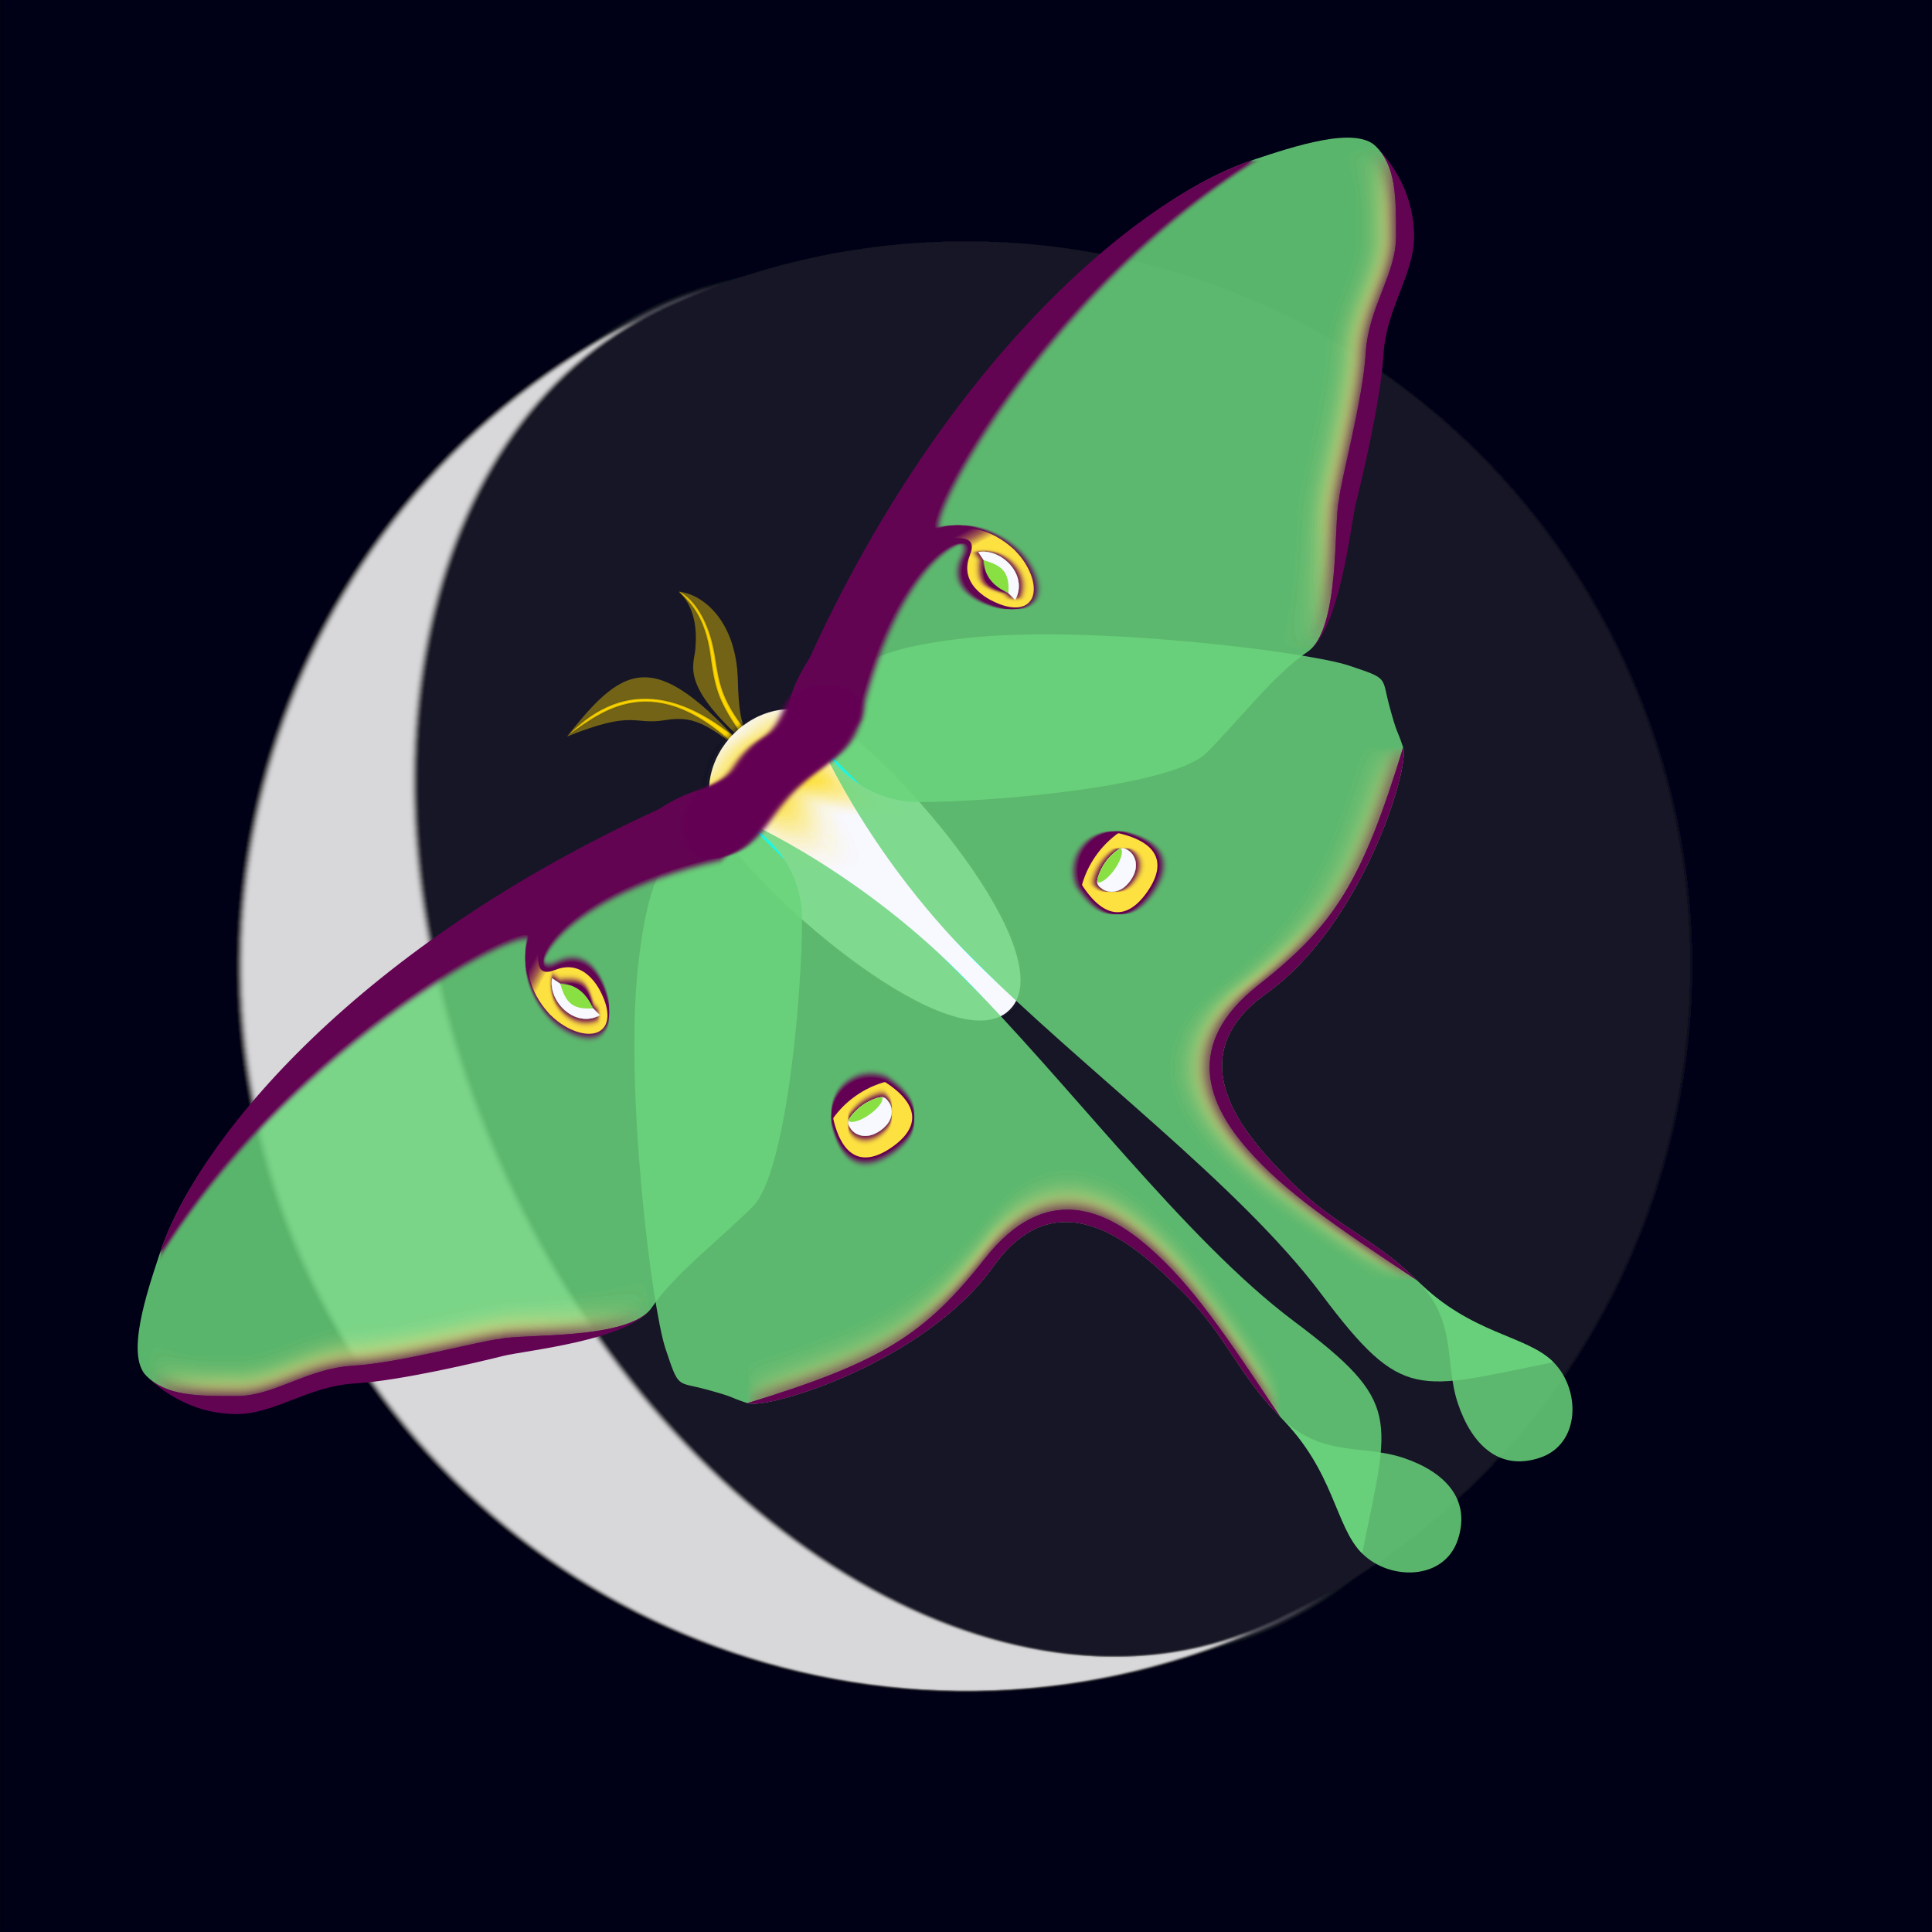
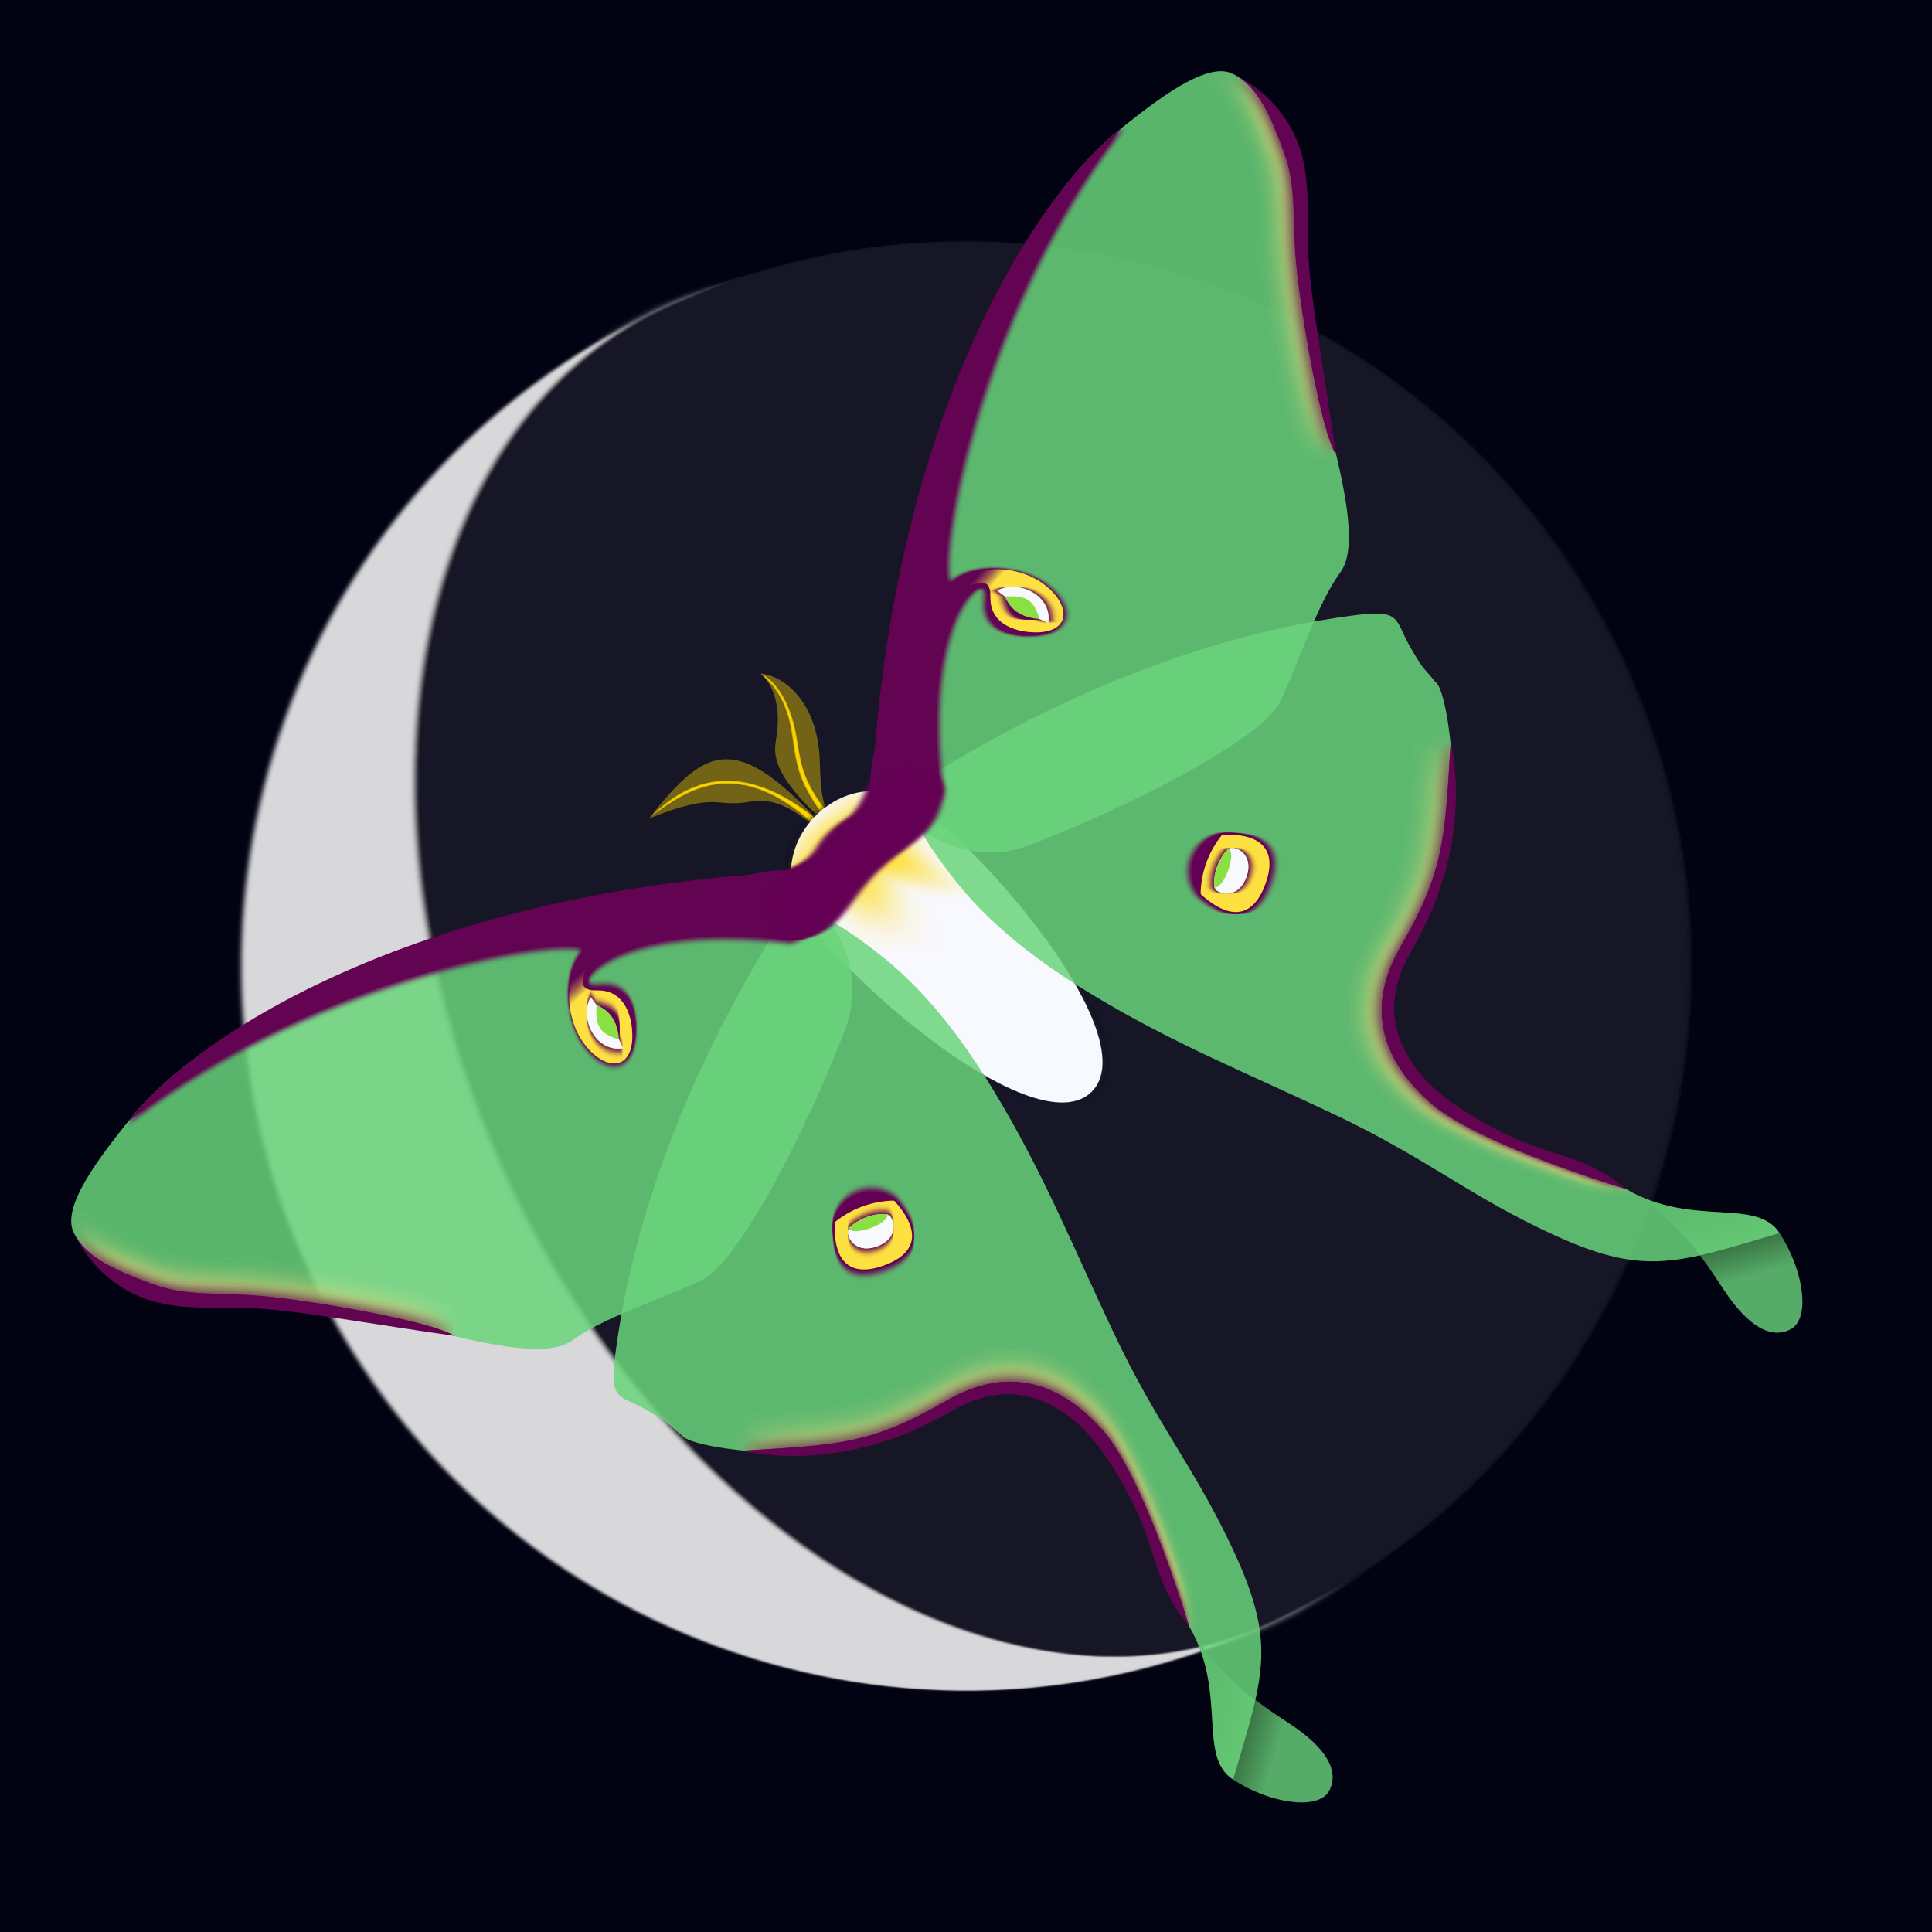
<svg xmlns="http://www.w3.org/2000/svg" viewBox="0 0 1000 1000" height="1000" width="1000">
  <defs>
-     <g id="guidelines">
-       <path d="M0,0h1000v1000H0V0z M80,80v840h840V80H80" fill="currentColor" fill-opacity="0.2" />
-       <circle cx="500" cy="500" r="420" fill="none" stroke="currentColor" stroke-width="1" stroke-opacity=".4" />
-       <circle cx="500" cy="500" r="500" fill="none" stroke="currentColor" stroke-width="1" stroke-opacity=".4" />
-       <rect x="125" y="125" width="750" height="750" rx="80" fill="none" stroke="currentColor" stroke-width="1" stroke-opacity=".6" />
-       <line x1="0" y1="0" x2="1000" y2="1000" stroke="currentColor" stroke-width="1" stroke-opacity=".3" />
-       <line x1="1000" y1="0" x2="0" y2="1000" stroke="currentColor" stroke-width="1" stroke-opacity=".3" />
-       <line x1="500" y1="0" x2="500" y2="1000" stroke="currentColor" stroke-width="1" stroke-opacity=".3" />
-       <line x1="0" y1="500" x2="1000" y2="500" stroke="currentColor" stroke-width="1" stroke-opacity=".3" />
-     </g>
    <linearGradient id="dark-bg-color">
      <stop stop-color="#050922" stop-opacity="1" />
    </linearGradient>
    <linearGradient id="light-bg-color">
      <stop stop-color="#dce1e2" stop-opacity="1" />
    </linearGradient>
    <linearGradient id="night-sky-color">
      <stop stop-color="#010313" stop-opacity="1" />
    </linearGradient>
    <linearGradient id="moon-color">
      <stop offset="0%" stop-color="#D8D8DA" stop-opacity="1" />
    </linearGradient>
    <linearGradient id="dark-moon-color">
      <stop stop-color="#151526" stop-opacity="1" />
    </linearGradient>
    <linearGradient id="body-color">
      <stop stop-color="ghostwhite" stop-opacity="1" />
    </linearGradient>
    <linearGradient id="body-fur-color">
      <stop stop-color="#fde141" stop-opacity="1" />
    </linearGradient>
    <linearGradient id="body-shadow-color">
      <stop stop-color="#fffff8" stop-opacity="1" />
    </linearGradient>
    <linearGradient id="wing-fill-color">
      <stop offset="0%" stop-color="aqua" stop-opacity=".8" />
      <stop offset="0%" stop-color="aquamarine" stop-opacity=".8" />
      <stop offset="0%" stop-color="limegreen" stop-opacity=".7" />
      <stop offset="0%" stop-color="#32cd78" stop-opacity=".7" />
      <stop offset="0%" stop-color="#6ad57c" stop-opacity=".85" />
    </linearGradient>
+     <linearGradient id="tail-shadow-color" x1="0%" y1="100%" x2="42%" y2="0%">
+       <stop offset="40%" stop-color="#6ad57c" stop-opacity=".80" />
+       <stop offset="100%" stop-color="#112b07" stop-opacity=".6" />
+     </linearGradient>
    <linearGradient id="wing-rim-color">
      <stop stop-color="#630453" stop-opacity="1" />
    </linearGradient>
    <linearGradient id="wingeye-sclera-color">
      <stop offset="0%" stop-color="#fde141" stop-opacity="1" />
    </linearGradient>
    <linearGradient id="wingeye-sclera-fading" x1="0%" y1="100%" x2="20%" y2="0%">
      <stop offset="60%" stop-color="#fde141" stop-opacity="1" />
      <stop offset="75%" stop-color="#fde141" stop-opacity=".4" />
      <stop offset="90%" stop-color="#fde141" stop-opacity="0" />
    </linearGradient>
    <linearGradient id="wingeye-pupil-color">
      <stop offset="0%" stop-color="#89e042" stop-opacity="1" />
    </linearGradient>
    <linearGradient id="antenna-shaft-color">
      <stop stop-color="gold" stop-opacity="1" />
    </linearGradient>
    <linearGradient id="antenna-vane-color">
      <stop stop-color="gold" stop-opacity=".4" />
    </linearGradient>
    <linearGradient id="antenna-stroke-color">
      <stop offset="0" stop-color="#504804" stop-opacity=".2" />
    </linearGradient>
    <path id="body-shape" d="M460,280C470,240,530,240,540,280S540,452,500,452S450,320,460,280Z" />
    <clipPath id="body-shape-clip">
      <use href="#body-shape" />
    </clipPath>
-     <path id="hindwing-shape" d="M530,280              C560,270,570,260,620,300              S740,430,750,450              S758,466,750,480              S745,490,740,500              S660,550,600,540              S540,590,540,620              S550,670,550,700              C550,740,570,760,570,780              C510,740,500,740,510,670              S505,500,505,420              C505,340,530,280,530,280              Z" />
+     <path id="hindwing-shape" d="M542,274          C634,321,698,378,738,431          C751.844,449.344,745,449,737,463          C729,477,732,473,728,483          C728,488,708,505,684,519          S630,540,600,540          C546,540,540,590,540,620          S550,670,550,700          C550,740,580,760,570,780          C528,740,514,730,510,670          C507,628,512,600,508,550          S498,460,499,410          S509,333,516,316          S531,283,542,274          Z" />
    <clipPath id="hindwing-shape-clip">
      <use href="#hindwing-shape" />
    </clipPath>
+     <path id="hindwing-tail-shape" d="M550,700          C550,740,580,760,570,780          S540,816,530,810          S520,790,530,770          C540,750,550,730,550,700" />
    <path id="forewing-shape" d="M530,280          C700,190,840,200,900,230          C920,240,950,255,950,270          C950,285,942,300,928,314          C914,328,892,334,874,346          C856,358,820,384,810,390          S760,434,740,430          S690,430,666,430          S572,372,542,342          C532,332,520,310,530,280          Z" />
    <clipPath id="forewing-shape-clip">
      <use href="#forewing-shape" />
    </clipPath>
    <path id="upper-rim-half-shape" d="M555.269,250.093         C713.8,191.05,843,201.5,900,230         C770,200,636,244,650,250         S670,274,670,286         S664,310,656,310         S644,302,642,298         S632,276,650,270         S630,240,550,290         C526.5,294.75,500,262,555.269,250.093         Z" />
-     <path id="forewing-side-rim" d="M950,270          C950,285,945,303,931,317          C917,331,894.6,333,876.6,349          C858.6,365,822,387.4,812,393.4          S760,434,740,430          C760,434,797.4,391.7,807,386          C814,380,852.6,358,870.6,342          C888.6,326,910.4,324.4,924.4,310.4          C938.4,296.4,950,285,950,270          Z" />
-     <path id="hindwing-rim" d="M740,500          C735,510,660,550,600,540          S540,590,540,620          S550,670,550,700          C540,650,534,620,536,590          S550,528,600,534          S676,534,740,500          Z" />
+     <path id="forewing-side-rim" d="M950,270          C950,285,945,303,931,317          S895,338,877,348          S822,384,794,402          C802,390,848,358,871,344          S910,326,924,312          S950,285,950,270          Z" />
+     <path id="hindwing-rim" d="M706,505          C670,536,630,542,600,542          S558,559,553,568          S542,590,543,624          S555,670,550,700          C539,650,534,610,538,590          S554,536,600,536          S660,528,706,505          Z" />
    <path id="forewing-brow-shape" d="M500,262          C513,262,513,267,530,260          C547,253,570,280,550,290          C534,300,520,292,500,292          C480,292,466,300,450,290          C430,280,453,253,470,260          C487,267,487,262,500,262          Z" />
    <filter id="moon-blur" x="-50%" width="200%" y="-40%" height="180%" filterUnits="userSpaceOnUse">
      <feGaussianBlur in="SourceGraphic" stdDeviation="1" />
    </filter>
    <filter id="moon-glow-blur" x="-50%" width="200%" y="-40%" height="180%" filterUnits="userSpaceOnUse">
      <feGaussianBlur in="SourceGraphic" stdDeviation="2" />
    </filter>
    <filter id="soft-blur" x="-50%" width="200%" y="-40%" height="180%">
      <feGaussianBlur in="SourceGraphic" stdDeviation="8" />
      <feMerge>
        <feMergeNode />
        <feMergeNode />
        <feMergeNode />
      </feMerge>
    </filter>
    <filter id="strong-blur" y="-50%" height="200%">
      <feGaussianBlur in="SourceGraphic" stdDeviation="3" />
      <feMerge>
        <feMergeNode />
      </feMerge>
    </filter>
    <filter id="thin-blur" x="-50%" width="200%" y="-50%" height="200%">
      <feGaussianBlur in="SourceGraphic" stdDeviation="1" />
    </filter>
    <filter id="wing-rim-blur">
      <feGaussianBlur in="SourceGraphic" stdDeviation="3" result="strong-blur" />
      <feGaussianBlur in="SourceGraphic" stdDeviation="6" result="weak-blur" />
      <feFlood flood-color="#eedd7c" />
      <feComposite in2="weak-blur" operator="in" />
      <feMerge result="blurred-rim">
        <feMergeNode />
        <feMergeNode />
        <feMergeNode />
        <feMergeNode in="strong-blur" />
        <feMergeNode in="strong-blur" />
        <feMergeNode in="strong-blur" />
        <feMergeNode in="SourceGraphic" />
      </feMerge>
    </filter>
    <filter id="forewing-upper-rim-blur">
      <feGaussianBlur in="SourceGraphic" stdDeviation="1.5" />
      <feMerge result="blurred-rim">
        <feMergeNode />
        <feMergeNode />
        <feMergeNode />
      </feMerge>
    </filter>
    <filter id="wingeye-iris-blur" x="-50%" width="200%" y="-50%" height="200%">
      <feFlood flood-color="#630453" />
      <feComposite in2="SourceGraphic" operator="in" />
      <feGaussianBlur stdDeviation="1,2" />
      <feMerge>
        <feMergeNode />
        <feMergeNode />
        <feMergeNode />
        <feMergeNode in="SourceGraphic" />
      </feMerge>
    </filter>
    <filter id="moth-shadow-filter">
      <feFlood flood-color="#151526" result="dark-color" />
      <feComponentTransfer in="SourceGraphic" result="outline">
        <feFuncR type="identity" />
        <feFuncG type="identity" />
        <feFuncB type="identity" />
        <feFuncA type="table" tableValues="0 1 1 1" />
      </feComponentTransfer>
      <feGaussianBlur stdDeviation="1.5" />
      <feComposite in="dark-color" operator="in" />
      <feComposite in2="outline" operator="out" />
      <feMerge>
        <feMergeNode />
        <feMergeNode in="SourceGraphic" />
      </feMerge>
    </filter>
  </defs>
  <path d="M0,0v1000h1000V0z" fill="url(#night-sky-color)" />
+   <circle cx="500" cy="500" r="800" fill="url(#night-sky-color)" />
  <g id="moon" transform="rotate(-25, 500, 500)" filter="url(#moon-blur)">
-     <circle cx="500" cy="500" r="800" fill="url(#night-sky-color)" />
    <circle id="moon-glow" cx="500" cy="500" r="375" fill="url(#moon-color)" filter="url(#moon-glow-blur)" transform="translate(150,0) scale(0.7,1)">
      <animateTransform attributeName="transform" type="translate" from="500 0" to="0 0" dur="14s" fill="freeze" begin="moonHidingOpeningAnim.begin" calcMode="spline" keyTimes="0;1" keySplines="0.318 0.5 0.636 1" />
      <animateTransform id="moonGlowOpeningAnim" attributeName="transform" type="scale" from="0 1" to="1 1" dur="14s" fill="freeze" begin="moonHidingOpeningAnim.begin" additive="sum" calcMode="spline" keyTimes="0;1" keySplines="0.318 0.5 0.636 1" />
      <animateTransform attributeName="transform" type="translate" from="0 0" to="500 0" dur="14s" repeatCount="1" fill="freeze" begin="moonHidingClosingAnim.begin" calcMode="spline" keyTimes="0;1" keySplines="0.364 0 0.682 0.5" />
      <animateTransform id="moonGlowClosingAnim" attributeName="transform" type="scale" from="1 1" to="0 1" dur="14s" fill="freeze" additive="sum" begin="moonHidingClosingAnim.begin" calcMode="spline" keyTimes="0;1" keySplines="0.364 0 0.682 0.5" />
    </circle>
    <circle cx="500" cy="500" r="375" fill="url(#dark-moon-color)" />
    <path id="moonLeftHalf" d="M500 875A350 350 0 1 1 500 125" fill="url(#moon-color)">
      <animateTransform attributeName="transform" type="translate" from="500 0" to="0 0" dur="14s" fill="freeze" begin="moonHidingClosingAnim.end" calcMode="spline" keyTimes="0;1" keySplines="0.318 0.5 0.636 1" />
      <animateTransform id="moonLeftHalfOpeningAnim" attributeName="transform" type="scale" from="0 1" to="1 1" dur="14s" fill="freeze" begin="moonHidingClosingAnim.end" additive="sum" calcMode="spline" keyTimes="0;1" keySplines="0.318 0.5 0.636 1" />
      <animateTransform attributeName="transform" type="translate" from="0 0" to="500 0" dur="14s" repeatCount="1" fill="freeze" begin="moonHidingClosingAnim.begin" calcMode="spline" keyTimes="0;1" keySplines="0.3 0 0.5 0.5" />
      <animateTransform id="moonLeftHalfClosingAnim" attributeName="transform" type="scale" from="1 1" to="0 1" dur="14s" fill="freeze" additive="sum" begin="moonHidingClosingAnim.begin" calcMode="spline" keyTimes="0;1" keySplines="0.3 0 0.5 0.5" />
    </path>
    <path id="moonRightHalf" d="M499 125.001A350 350 0 1 1 499 874.999" fill="url(#moon-color)" transform="translate(500,0) scale(0,1)">
      <animateTransform attributeName="transform" type="translate" from="499 0" to="0 0" dur="14s" fill="freeze" begin="moonHidingOpeningAnim.begin" calcMode="spline" keyTimes="0;1" keySplines="0.5 0.5 0.7 1" />
      <animateTransform id="moonRightHalfOpeningAnim" attributeName="transform" type="scale" from="0 1" to="1 1" dur="14s" fill="freeze" begin="moonHidingOpeningAnim.begin" additive="sum" calcMode="spline" keyTimes="0;1" keySplines="0.5 0.5 0.7 1" />
      <animateTransform attributeName="transform" type="translate" from="0 0" to="499 0" dur="14s" repeatCount="1" fill="freeze" begin="moonLeftHalfOpeningAnim.end" calcMode="spline" keyTimes="0;1" keySplines="0.364 0 0.682 0.5" />
      <animateTransform id="moonRightHalfClosingAnim" attributeName="transform" type="scale" from="1 1" to="0 1" dur="14s" fill="freeze" additive="sum" begin="moonLeftHalfOpeningAnim.end" calcMode="spline" keyTimes="0;1" keySplines="0.364 0 0.682 0.5" />
    </path>
    <circle id="moon-hiding-layer" cx="500" cy="500" r="375" fill="url(#dark-moon-color)" transform="translate(150,0) scale(0.7,1)">
      <animateTransform attributeName="transform" type="translate" from="500 0" to="0 0" dur="14s" fill="freeze" begin="0s; moonRightHalfClosingAnim.end" calcMode="spline" keyTimes="0;1" keySplines="0.318 0.5 0.636 1" />
      <animateTransform id="moonHidingOpeningAnim" attributeName="transform" type="scale" from="0 1" to="1 1" dur="14s" fill="freeze" begin="0s; moonRightHalfClosingAnim.end" additive="sum" calcMode="spline" keyTimes="0;1" keySplines="0.318 0.5 0.636 1" />
      <animateTransform attributeName="transform" type="translate" from="0 0" to="500 0" dur="14s" repeatCount="1" fill="freeze" begin="moonHidingOpeningAnim.end" calcMode="spline" keyTimes="0;1" keySplines="0.364 0 0.682 0.5" />
      <animateTransform id="moonHidingClosingAnim" attributeName="transform" type="scale" from="1 1" to="0 1" dur="14s" fill="freeze" additive="sum" begin="moonHidingOpeningAnim.end" calcMode="spline" keyTimes="0;1" keySplines="0.364 0 0.682 0.5" />
    </circle>
  </g>
-   <g id="moth" transform="rotate(-45,500,500) translate(0,80)">
+   <g id="moth" transform="rotate(-45,500,500) translate(0,140)">
    <g id="antennas">
      <g id="left-antenna">
        <path d="M498,270c6,-80,-10,-86,-60,-80c35,15,28,20,42,30s14,20,18,50z" fill="url(#antenna-vane-color)" />
        <path d="M500,270q0,-80,-60,-80c20,4,60,6,56,80z" stroke="url(#antenna-stroke-color)" stroke-width="1" fill="url(#antenna-shaft-color)" />
      </g>
      <g id="right-antenna">
        <path d="M502,270c-6,-60,9,-59,16,-66q14,-12,14,-26c8,10,10,32,-11,54s-14,22,-19,38z" fill="url(#antenna-vane-color)" />
        <path d="M500,270c5,-35,7,-40,20,-57s12,-28,12,-35c3,8,0,22,-10,36s-16,20,-18,56z" stroke="url(#antenna-stroke-color)" stroke-width="1" fill="url(#antenna-shaft-color)" />
      </g>
    </g>
    <g id="body" filter="url(#moth-shadow-filter)">
-       <use href="#body-shape" fill="url(#body-color)" fill-opacity="1" />
+       <use href="#body-shape" fill="url(#body-color)" />
      <path d="M470,260                C487,267,487,262,500,262                S513,267,530,260                C520,280,510,290,520,330                C500,272,500,272,480,330                C490,290,480,280,470,260                Z" fill="url(#body-fur-color)" filter="url(#soft-blur)" clip-path="url(#body-shape-clip)" />
    </g>
-     <g id="right-hindwing" transform="rotate(-0,530,280)">
-       <path id="windwing-tail" d="M550,700                C550,730,530,740,520,760                S510,800,530,810                S570,800,570,780                S550,740,550,700                Z" fill="url(#wing-fill-color)" stroke="none" stroke-width="3" stroke-opacity=".4" stroke-dasharray="0 56 129 80" />
-       <use href="#hindwing-shape" fill="url(#wing-fill-color)" stroke="" stroke-width="3" stroke-opacity=".4" stroke-dasharray="352 350 85 54 500" />
+     <g id="right-hindwing" transform="rotate(-15,542,274)">
+       <use href="#hindwing-tail-shape" fill="url(#tail-shadow-color)" />
+       <use href="#hindwing-shape" fill="url(#wing-fill-color)" />
      <use href="#hindwing-rim" fill="url(#wing-rim-color)" filter="url(#wing-rim-blur)" clip-path="url(#hindwing-shape-clip)" />
      <use href="#hindwing-rim" fill="url(#wing-rim-color)" />
      <g id="hindwingeye-right" filter="url(#wingeye-iris-blur)" transform="rotate(-10,590,440)">
        <path d="M573,430              A20,20,0,0,1,607,430              C615,450,608,460,590,460              S565,450,573,430              Z" fill="url(#wingeye-sclera-color)" stroke="url(#wing-rim-color)" stroke-width="1" />
        <path d="M573,430              A20,20,0,0,1,607,430              C596,426,584,426,573,430              Z" fill="url(#wing-rim-color)" />
        <g filter="url(#wingeye-iris-blur)">
          <path d="M580,435                C582,434,586,433,590,433                S598,434,600,435                S602,438,602,440                S600,449,590,449                S578,442,578,440                S578,436,580,435                Z" fill="url(#body-color)" />
          <path d="M580,435                C582,434,586,433,590,433                S598,434,600,435                S598,439,590,439                S578,436,580,435                Z" fill="url(#wingeye-pupil-color)" />
        </g>
      </g>
    </g>
    <g id="left-hindwing">
      <use href="#right-hindwing" transform="scale(-1,1) translate(-1000,0)" />
    </g>
-     <g id="right-forewing" transform="rotate(0,542,274)">
+     <g id="right-forewing" transform="rotate(-20,542,274)">
      <animateTransform attributeName="transform" type="rotate" values="         0,542,274;         40,542,274;         0,542,274         " fill="freeze" additive="sum" dur="0s" repeatCount="indefinite" />
      <use href="#forewing-shape" fill="url(#wing-fill-color)" />
      <use href="#forewing-side-rim" fill="url(#wing-rim-color)" filter="url(#wing-rim-blur)" clip-path="url(#forewing-shape-clip)" />
      <use href="#forewing-side-rim" fill="url(#wing-rim-color)" />
-       <g display="none">
-         <circle cx="807" cy="386" r="2" fill="pink" stroke="cyan" />
-         <circle cx="870.6" cy="342" r="2" fill="fuchsia" stroke="cyan" />
-         <circle cx="908" cy="322" r="2" fill="green" stroke="cyan" />
-         <circle cx="908" cy="322" r="2" fill="green" stroke="cyan" />
-         <circle cx="924.4" cy="310.4" r="2" fill="blue" stroke="cyan" />
-         <circle cx="940" cy="298" r="2" fill="green" stroke="cyan" />
-         <circle cx="530" cy="280" r="2" fill="black" />
-         <circle cx="840" cy="200" r="2" fill="green" />
-         <circle cx="900" cy="230" r="2" fill="red" />
-         <circle cx="920" cy="240" r="2" fill="green" />
-         <circle cx="950" cy="255" r="2" fill="green" />
-         <circle cx="950" cy="270" r="2" fill="red" />
-         <circle cx="950" cy="285" r="2" fill="green" />
-         <circle cx="942" cy="300" r="2" fill="green" />
-         <circle cx="928" cy="314" r="2" fill="blue" />
-         <circle cx="914" cy="328" r="2" fill="green" stroke="lime" />
-         <circle cx="892" cy="330" r="2" fill="green" />
-         <circle cx="874" cy="346" r="2" fill="fuchsia" />
-         <circle cx="856" cy="358" r="2" fill="green" />
-         <circle cx="820" cy="384" r="2" fill="green" />
-         <circle cx="810" cy="390" r="2" fill="pink" />
-         <circle cx="800" cy="396" r="2" fill="blue" stroke="green" />
-         <circle cx="760" cy="434" r="2" fill="green" />
-         <circle cx="740" cy="430" r="2" fill="pink" />
-         <circle cx="720" cy="426" r="2" fill="blue" stroke="green" />
-         <circle cx="690" cy="430" r="2" fill="green" />
-         <circle cx="666" cy="430" r="2" fill="yellow" />
-         <circle cx="630" cy="430" r="2" fill="blue" stroke="green" />
-         <circle cx="572" cy="372" r="2" fill="green" />
-         <circle cx="542" cy="342" r="2" fill="cyan" />
-         <circle cx="532" cy="332" r="2" fill="green" />
-       </g>
      <use href="#upper-rim-half-shape" fill="url(#wing-rim-color)" filter="url(#forewing-upper-rim-blur)" clip-path="url(#forewing-shape-clip)" />
      <use href="#upper-rim-half-shape" fill="url(#wing-rim-color)" />
      <g id="forewingeye-right">
        <path fill="url(#wingeye-sclera-fading)" d="M650,256              C664,256,670,274,670,286              L652,271              C663,266,652,260,650,256              Z" />
        <path id="forewingeye-shape-right" d="M670,286              C670,298,664,310,656,310              S644,298,644,298              S635,278,652,271              S670,286,670,286              Z" fill="url(#wingeye-sclera-color)" />
        <g filter="url(#wingeye-iris-blur)" id="wingeye-iris">
          <path id="forewingeye-iris-right" d="M656,273                C666,280,666,300,652,304                L652,299                C647,289,647,285,655,278                Z" fill="url(#body-color)" />
          <path id="forewingeye-pupil-right" d="M652,299                C647,289,647,285,655,278                C660,287,660,292,652,299                Z" fill="url(#wingeye-pupil-color)" />
          <path id="forewingeye-pupil-shadow-right" d="M652,299                C646,289,646,285,655,278                C648,285,650,294,652,299                Z" fill="url(#wing-rim-color)" />
        </g>
      </g>
    </g>
    <g id="left-forewing">
      <use href="#right-forewing" transform="scale(-1,1) translate(-1000,0)" />
    </g>
    <g id="forewing-brow">
-       <use href="#forewing-brow-shape" fill="url(#wing-rim-color)" filter="url(#forewing-upper-rim-blur)" fill-opacity="1" />
+       <use href="#forewing-brow-shape" fill="url(#wing-rim-color)" filter="url(#forewing-upper-rim-blur)" />
    </g>
  </g>
</svg>
